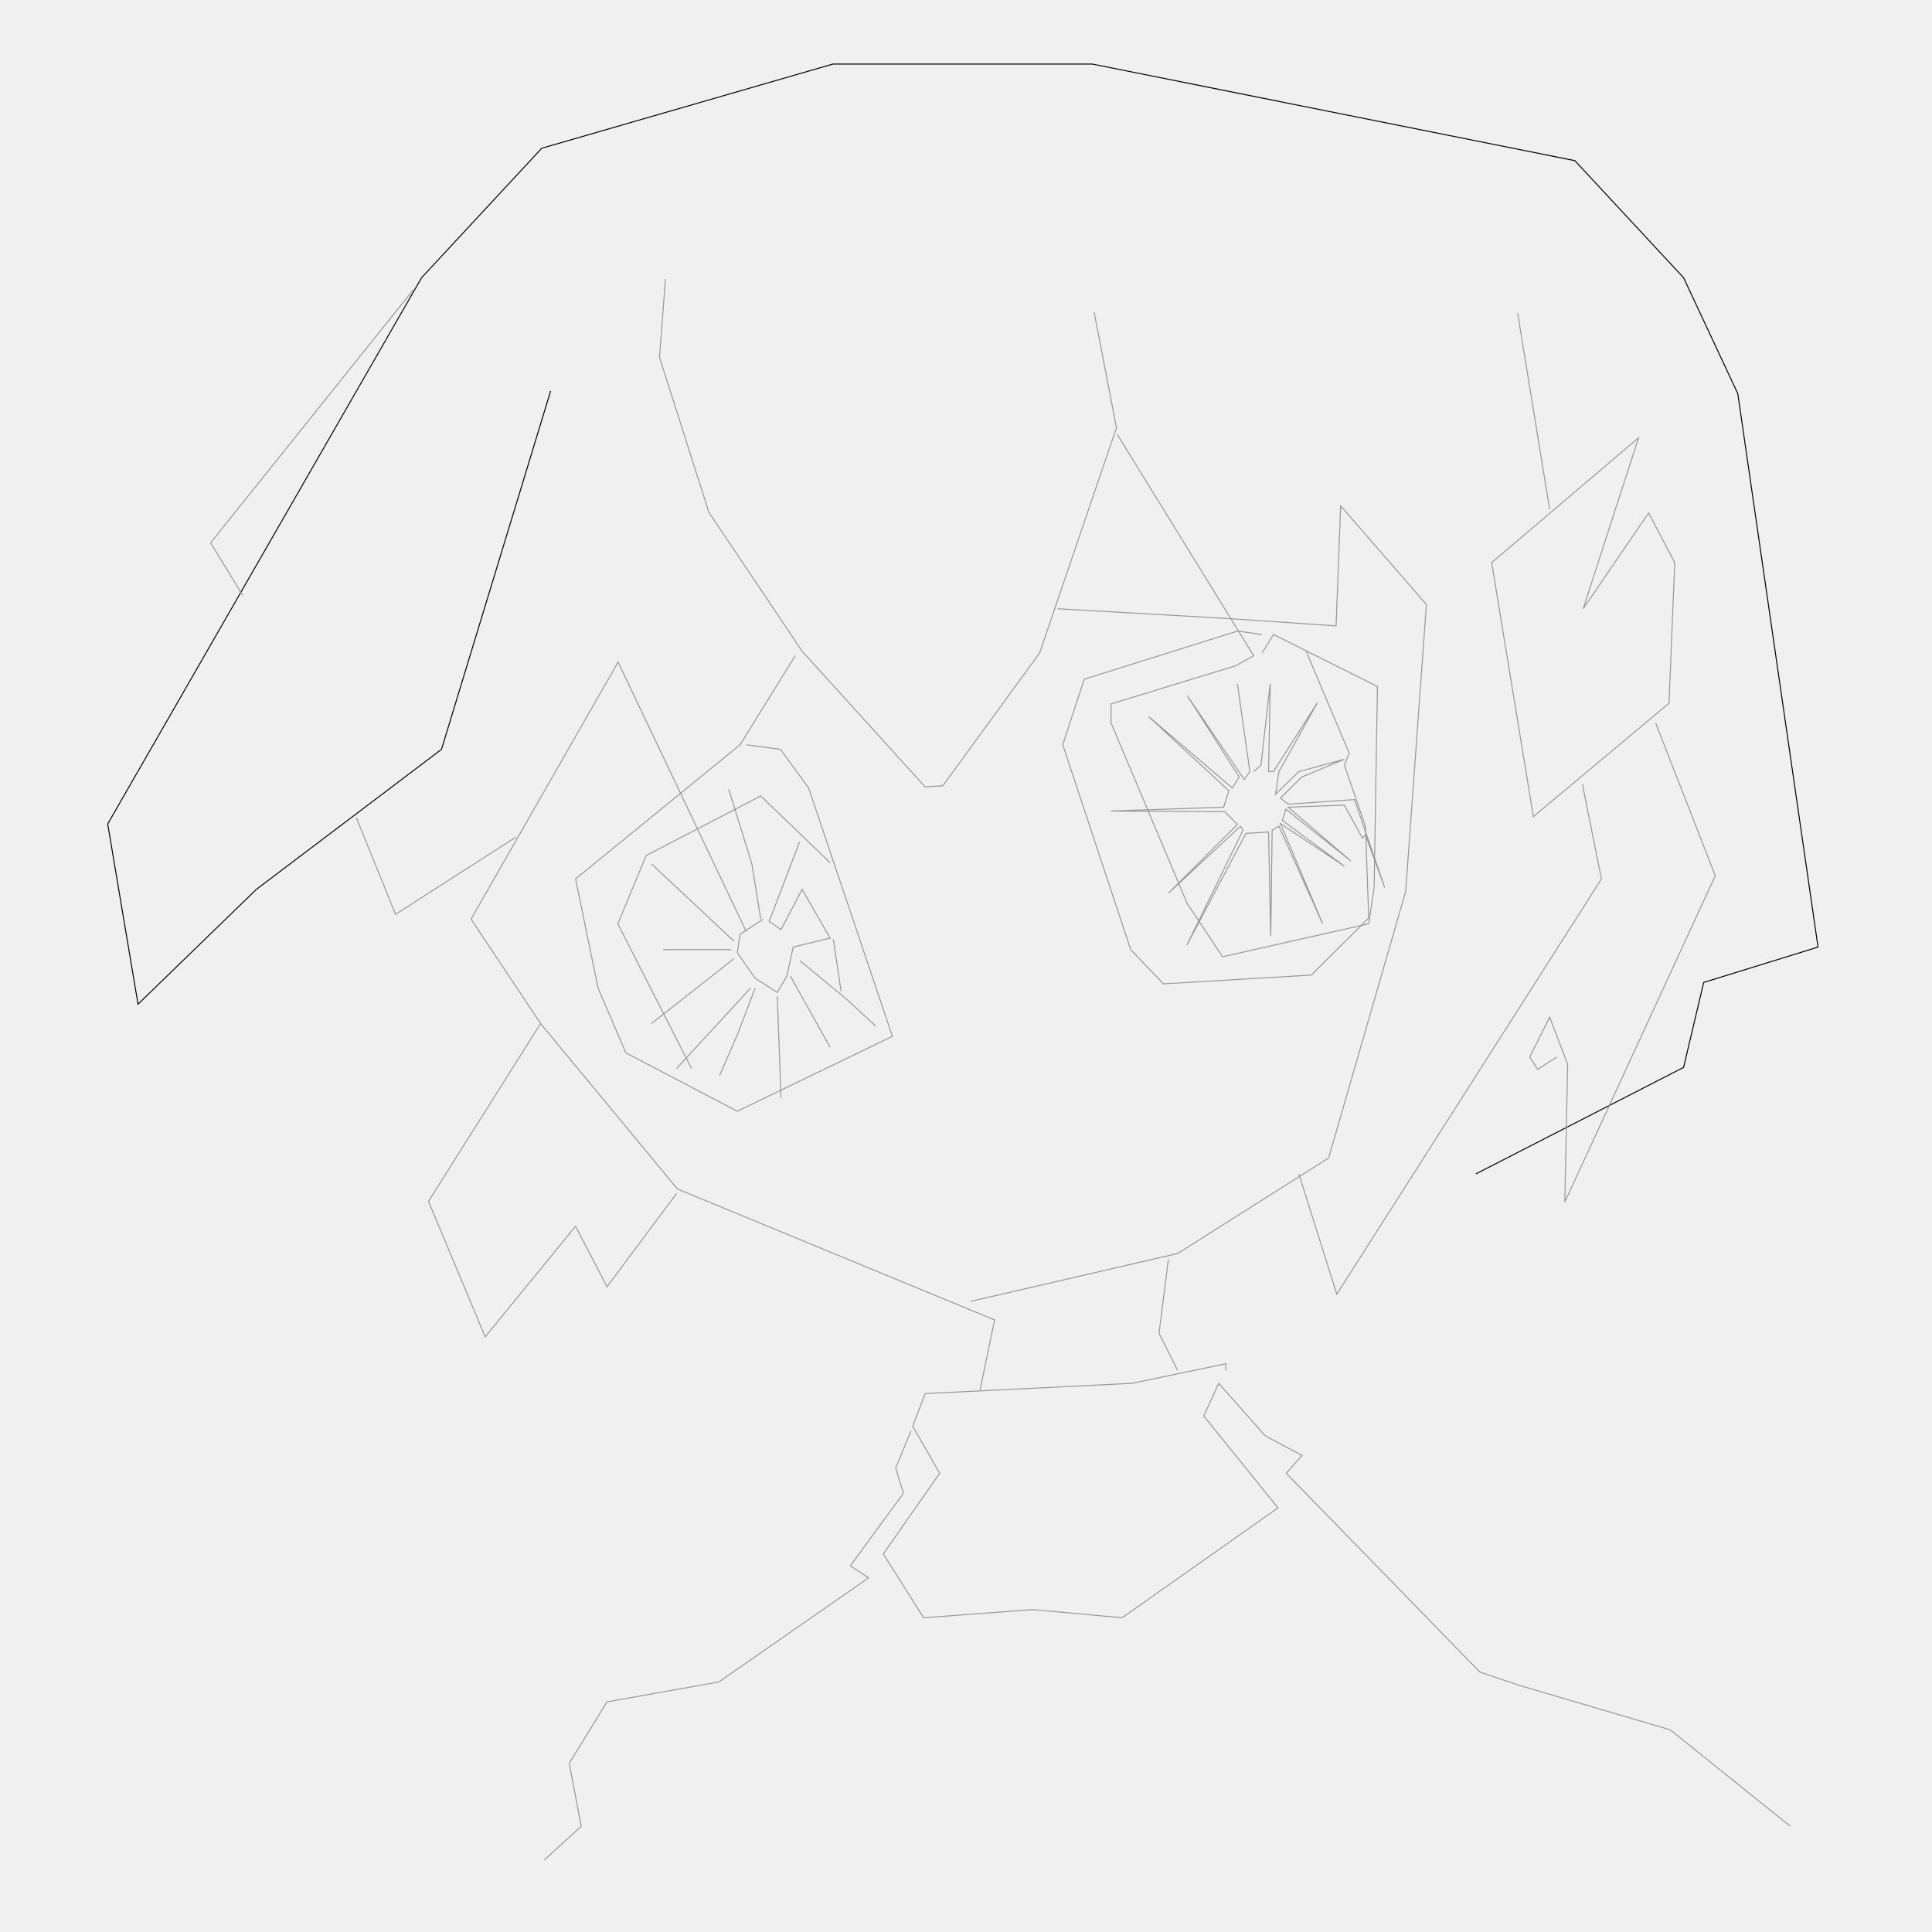
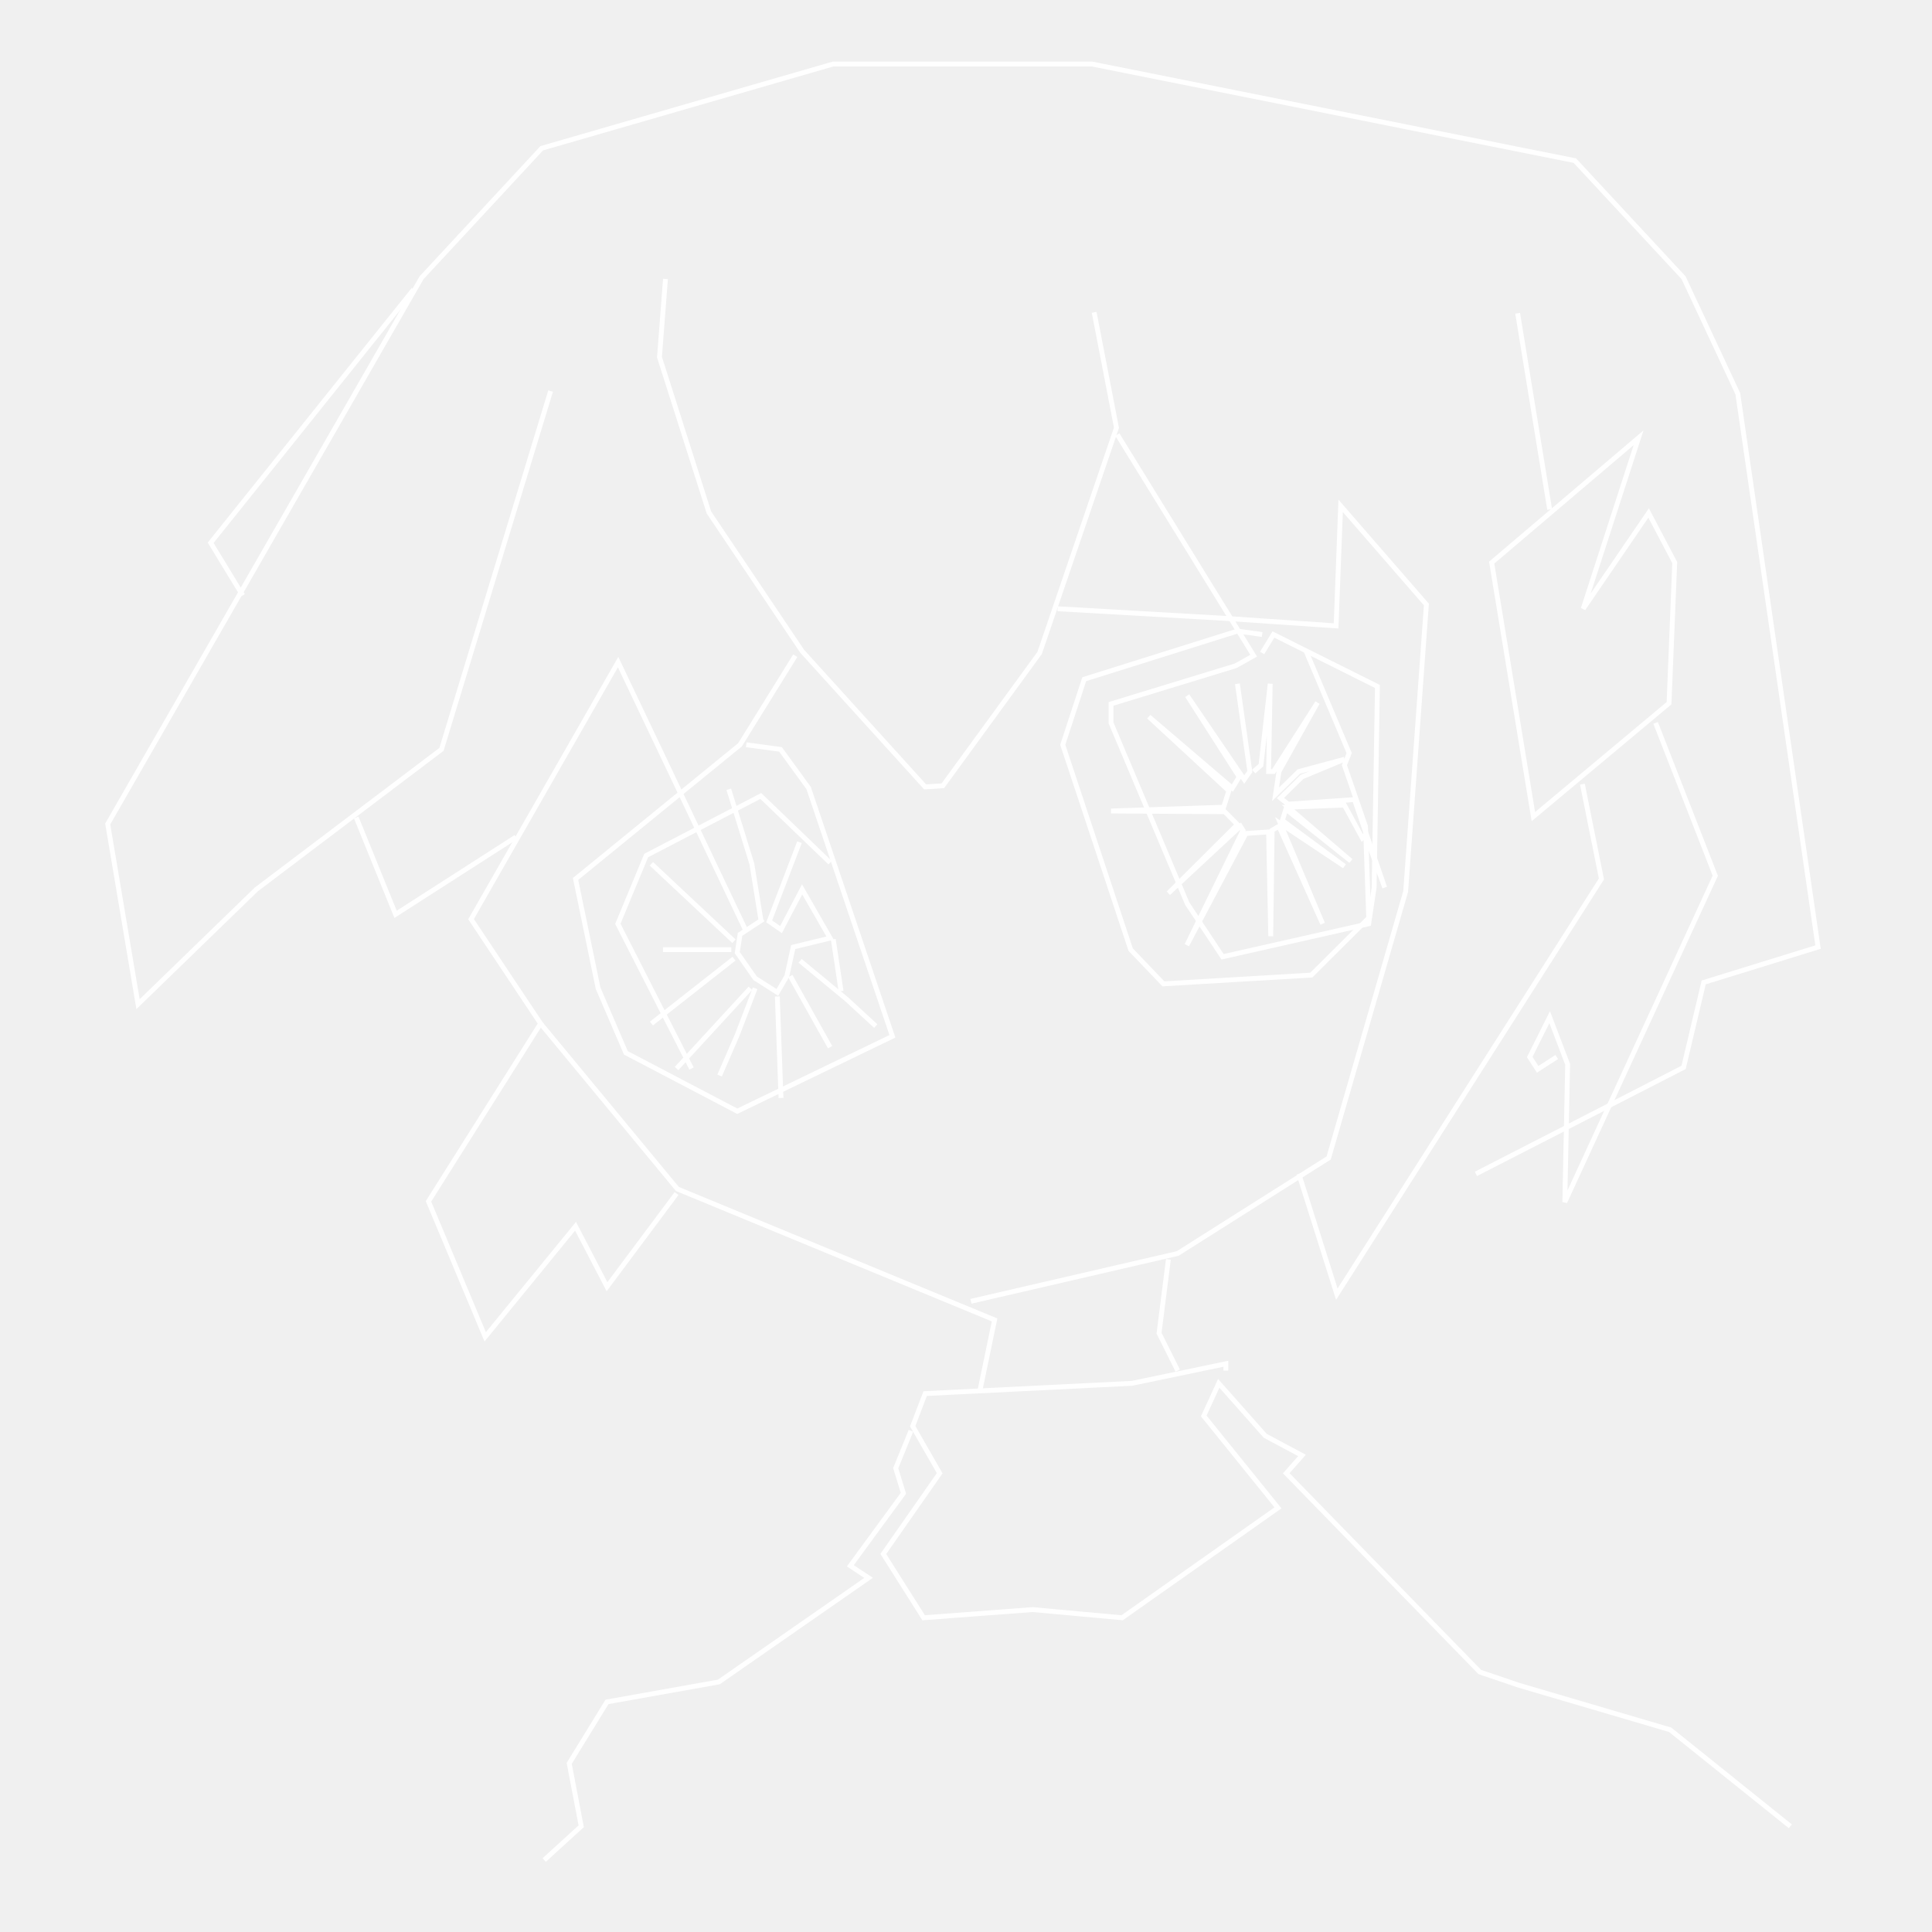
<svg xmlns="http://www.w3.org/2000/svg" width="1991" height="1991" viewBox="0 0 1991 1991">
  <g fill="none" fill-rule="evenodd">
-     <polyline stroke="#000" points="567.427 403 454.966 772.253 264.187 916.529 142.237 1034.848 111 849.135 434.436 286.221 558.279 152.778 858.449 66 1125.566 66 1622.941 165.546 1735 286.221 1790.867 405.667 1873.551 976 1755.713 1012.444 1735 1100 1521 1209.721" />
-     <polyline stroke="#979797" points="697.218 1229.999 625.546 1326.029 593.122 1263.704 500.012 1377.662 441.559 1238.05 557.086 1054.804 485.438 947.224 636.985 682.296 769.054 960" />
-     <polygon stroke="#979797" points="1688.606 451.159 1537.237 579.781 1580.196 841.552 1720 724.692 1725.877 579.781 1698.979 528.632 1631.557 627.331" />
-     <line x1="1564" x2="1597" y1="322.85" y2="525.002" stroke="#979797" />
-     <polyline stroke="#979797" points="1706.178 744.971 1767.66 902.466 1612.596 1238.768 1615.524 1096.835 1597 1048.248 1576.436 1089.297 1584.62 1102 1604.275 1089.297" />
-     <polyline stroke="#979797" points="531.698 862.64 407.649 942.247 367.13 842.491" />
-     <polyline stroke="#979797" points="1845.007 1882.035 1721.144 1782.596 1565.11 1736.679 1525.004 1723.064 1325.532 1518.247 1341.773 1499.887 1303.905 1479.675 1255.948 1425.571 1240.513 1459.206 1317 1553.912 1156.386 1667.166 1064.172 1658.737 951.841 1667.166 910.283 1601.43 968.375 1518.247 940.561 1469.734 953.415 1436.153 1166.587 1425.571 1263.282 1405.389 1263.282 1412.461" />
-     <polyline stroke="#979797" points="560.82 1916.831 598.969 1882.035 586.596 1817.198 625.53 1753.885 740.844 1733.291 895.099 1626.059 876.321 1613.61 931 1538.884 923.075 1513 938.767 1474.47" />
-     <polyline stroke="#979797" points="1010 1432.399 1024.956 1360.23 698.076 1225.273 557.086 1054.804" />
-     <polyline stroke="#979797" points="1213.678 1412.461 1194.446 1373.922 1204.062 1297.791" />
-     <polyline stroke="#979797" points="1000.597 1341.037 1213.678 1291.747 1369.22 1193.351 1448.599 918.686 1469.956 622.974 1381.583 521.291 1376.888 645 1263.884 637.321 1089.854 627.331" />
-     <polyline stroke="#979797" points="1127.57 321.855 1150.557 440.793 1071.381 672.904 971.658 809.744 953.404 810.931 826.622 671.108 730.602 528.155 679.613 368.037 685.796 287.482" />
-     <polyline stroke="#979797" points="819.541 675.732 762.646 767.513 593.122 905.788 616.391 1018.495 645 1085 759.778 1145.159 919.662 1067.966 833.347 812.136 804.319 772.253 769.054 767.513" />
-     <polyline stroke="#979797" points="1151.465 447.845 1291.959 675.732 1273.32 686.149 1144.963 725.389 1144.963 744.971 1223.48 931.164 1259.898 986 1410.5 951.943 1416.092 914.667 1419.5 707.442 1312.337 653.87 1300.663 672.904" />
-     <polyline stroke="#979797" points="426.164 298.359 217.078 559.339 250.132 613.594" />
-     <polyline stroke="#979797" points="712.653 1101.168 636.721 952.034 665.937 881.646 784 820.273 855.455 888.99" />
-     <polyline stroke="#979797" points="751.043 813.388 774.819 890.234 784 947.224" />
-     <polyline stroke="#979797" points="823.897 867.919 792.669 949.509 804.848 958 826.622 916.529 855.455 966.756 817.406 976 810.894 1005.881 801.065 1022.695 778.174 1008.1 759.778 981.736 762.646 962.878 786.5 947.224" />
-     <line x1="756.392" x2="671.294" y1="970" y2="890.193" stroke="#979797" />
-     <line x1="753.653" x2="683.273" y1="978.655" y2="978.655" stroke="#979797" />
-     <line x1="756.392" x2="671.294" y1="987.967" y2="1054.804" stroke="#979797" />
-     <line x1="773.287" x2="697.218" y1="1018.495" y2="1101.168" stroke="#979797" />
-     <polyline stroke="#979797" points="778.174 1018.495 759.778 1066.515 741.588 1108.372" />
-     <line x1="801.065" x2="804.848" y1="1026.895" y2="1131.476" stroke="#979797" />
-     <line x1="814.434" x2="855.455" y1="1005.881" y2="1079.185" stroke="#979797" />
-     <polyline stroke="#979797" points="824.547 990.193 872.726 1029.979 902.479 1057.406" />
-     <line x1="858.743" x2="866.744" y1="968" y2="1021.385" stroke="#979797" />
-     <polyline stroke="#979797" points="1275.199 704.696 1288.016 795.114 1282.232 803.337 1223.48 716.923 1277.022 800.657 1269.98 812.136 1183.889 738.617 1266.4 814.907 1261 831.865 1144.963 835.772 1262.172 836.499 1275.199 849.66 1204.086 920.484 1278.303 851.476 1280.918 855.615 1223.105 974 1284 858.894 1307.317 857.357 1309.543 964.836 1311 855.615 1318 851.476 1363 951.943 1319.537 848.704 1385.478 892.685 1321.503 845.498 1325.137 833.873 1392.138 887.285 1327.457 831.865 1385.478 829.691 1403.914 863.579 1407.181 860.359 1427 914.667 1395.853 824 1327.457 828.752 1319.537 822.422 1341.708 800.657 1385.478 782.433 1338.506 795.114 1314.5 818.554 1318 795.114 1357.694 724.088 1312.337 795.114 1307.317 795.114 1308.999 704.696 1299.494 788.541 1291.959 795.114" />
-     <polyline stroke="#979797" points="1346 671.108 1390.381 776.122 1385.478 788.541 1407.181 851.476 1410.5 945.966 1351.346 1004.865 1198.943 1013.896 1165.204 978.621 1095.221 767.513 1117.343 699.953 1275.199 650.364 1300.663 653.87" />
-     <polyline stroke="#979797" points="1630.73 808.146 1650.335 905.788 1377.645 1333.694 1338.506 1209.721" />
+     <polyline stroke="#FFF" stroke-width="5" points="567.427 403 454.966 772.253 264.187 916.529 142.237 1034.848 111 849.135 434.436 286.221 558.279 152.778 858.449 66 1125.566 66 1622.941 165.546 1735 286.221 1790.867 405.667 1873.551 976 1755.713 1012.444 1735 1100 1521 1209.721" />
+     <polyline stroke="#FFF" stroke-width="5" points="697.218 1229.999 625.546 1326.029 593.122 1263.704 500.012 1377.662 441.559 1238.05 557.086 1054.804 485.438 947.224 636.985 682.296 769.054 960" />
+     <polygon stroke="#FFF" stroke-width="5" points="1688.606 451.159 1537.237 579.781 1580.196 841.552 1720 724.692 1725.877 579.781 1698.979 528.632 1631.557 627.331" />
+     <line x1="1564" x2="1597" y1="322.85" y2="525.002" stroke="#FFF" stroke-width="5" />
+     <polyline stroke="#FFF" stroke-width="5" points="1706.178 744.971 1767.66 902.466 1612.596 1238.768 1615.524 1096.835 1597 1048.248 1576.436 1089.297 1584.62 1102 1604.275 1089.297" />
+     <polyline stroke="#FFF" stroke-width="5" points="531.698 862.64 407.649 942.247 367.13 842.491" />
+     <polyline stroke="#FFF" stroke-width="5" points="1845.007 1882.035 1721.144 1782.596 1565.11 1736.679 1525.004 1723.064 1325.532 1518.247 1341.773 1499.887 1303.905 1479.675 1255.948 1425.571 1240.513 1459.206 1317 1553.912 1156.386 1667.166 1064.172 1658.737 951.841 1667.166 910.283 1601.43 968.375 1518.247 940.561 1469.734 953.415 1436.153 1166.587 1425.571 1263.282 1405.389 1263.282 1412.461" />
+     <polyline stroke="#FFF" stroke-width="5" points="560.82 1916.831 598.969 1882.035 586.596 1817.198 625.53 1753.885 740.844 1733.291 895.099 1626.059 876.321 1613.61 931 1538.884 923.075 1513 938.767 1474.47" />
+     <polyline stroke="#FFF" stroke-width="5" points="1010 1432.399 1024.956 1360.23 698.076 1225.273 557.086 1054.804" />
+     <polyline stroke="#FFF" stroke-width="5" points="1213.678 1412.461 1194.446 1373.922 1204.062 1297.791" />
+     <polyline stroke="#FFF" stroke-width="5" points="1000.597 1341.037 1213.678 1291.747 1369.22 1193.351 1448.599 918.686 1469.956 622.974 1381.583 521.291 1376.888 645 1263.884 637.321 1089.854 627.331" />
+     <polyline stroke="#FFF" stroke-width="5" points="1127.57 321.855 1150.557 440.793 1071.381 672.904 971.658 809.744 953.404 810.931 826.622 671.108 730.602 528.155 679.613 368.037 685.796 287.482" />
+     <polyline stroke="#FFF" stroke-width="5" points="819.541 675.732 762.646 767.513 593.122 905.788 616.391 1018.495 645 1085 759.778 1145.159 919.662 1067.966 833.347 812.136 804.319 772.253 769.054 767.513" />
+     <polyline stroke="#FFF" stroke-width="5" points="1151.465 447.845 1291.959 675.732 1273.32 686.149 1144.963 725.389 1144.963 744.971 1223.48 931.164 1259.898 986 1410.5 951.943 1416.092 914.667 1419.5 707.442 1312.337 653.87 1300.663 672.904" />
+     <polyline stroke="#FFF" stroke-width="5" points="426.164 298.359 217.078 559.339 250.132 613.594" />
+     <polyline stroke="#FFF" stroke-width="5" points="712.653 1101.168 636.721 952.034 665.937 881.646 784 820.273 855.455 888.99" />
+     <polyline stroke="#FFF" stroke-width="5" points="751.043 813.388 774.819 890.234 784 947.224" />
+     <polyline stroke="#FFF" stroke-width="5" points="823.897 867.919 792.669 949.509 804.848 958 826.622 916.529 855.455 966.756 817.406 976 810.894 1005.881 801.065 1022.695 778.174 1008.1 759.778 981.736 762.646 962.878 786.5 947.224" />
+     <line x1="756.392" x2="671.294" y1="970" y2="890.193" stroke="#FFF" stroke-width="5" />
+     <line x1="753.653" x2="683.273" y1="978.655" y2="978.655" stroke="#FFF" stroke-width="5" />
+     <line x1="756.392" x2="671.294" y1="987.967" y2="1054.804" stroke="#FFF" stroke-width="5" />
+     <line x1="773.287" x2="697.218" y1="1018.495" y2="1101.168" stroke="#FFF" stroke-width="5" />
+     <polyline stroke="#FFF" stroke-width="5" points="778.174 1018.495 759.778 1066.515 741.588 1108.372" />
+     <line x1="801.065" x2="804.848" y1="1026.895" y2="1131.476" stroke="#FFF" stroke-width="5" />
+     <line x1="814.434" x2="855.455" y1="1005.881" y2="1079.185" stroke="#FFF" stroke-width="5" />
+     <polyline stroke="#FFF" stroke-width="5" points="824.547 990.193 872.726 1029.979 902.479 1057.406" />
+     <line x1="858.743" x2="866.744" y1="968" y2="1021.385" stroke="#FFF" stroke-width="5" />
+     <polyline stroke="#FFF" stroke-width="5" points="1275.199 704.696 1288.016 795.114 1282.232 803.337 1223.48 716.923 1277.022 800.657 1269.98 812.136 1183.889 738.617 1266.4 814.907 1261 831.865 1144.963 835.772 1262.172 836.499 1275.199 849.66 1204.086 920.484 1278.303 851.476 1280.918 855.615 1223.105 974 1284 858.894 1307.317 857.357 1309.543 964.836 1311 855.615 1318 851.476 1363 951.943 1319.537 848.704 1385.478 892.685 1321.503 845.498 1325.137 833.873 1392.138 887.285 1327.457 831.865 1385.478 829.691 1403.914 863.579 1407.181 860.359 1427 914.667 1395.853 824 1327.457 828.752 1319.537 822.422 1341.708 800.657 1385.478 782.433 1338.506 795.114 1314.5 818.554 1318 795.114 1357.694 724.088 1312.337 795.114 1307.317 795.114 1308.999 704.696 1299.494 788.541 1291.959 795.114" />
+     <polyline stroke="#FFF" stroke-width="5" points="1346 671.108 1390.381 776.122 1385.478 788.541 1407.181 851.476 1410.5 945.966 1351.346 1004.865 1198.943 1013.896 1165.204 978.621 1095.221 767.513 1117.343 699.953 1275.199 650.364 1300.663 653.87" />
+     <polyline stroke="#FFF" stroke-width="5" points="1630.73 808.146 1650.335 905.788 1377.645 1333.694 1338.506 1209.721" />
  </g>
</svg>
